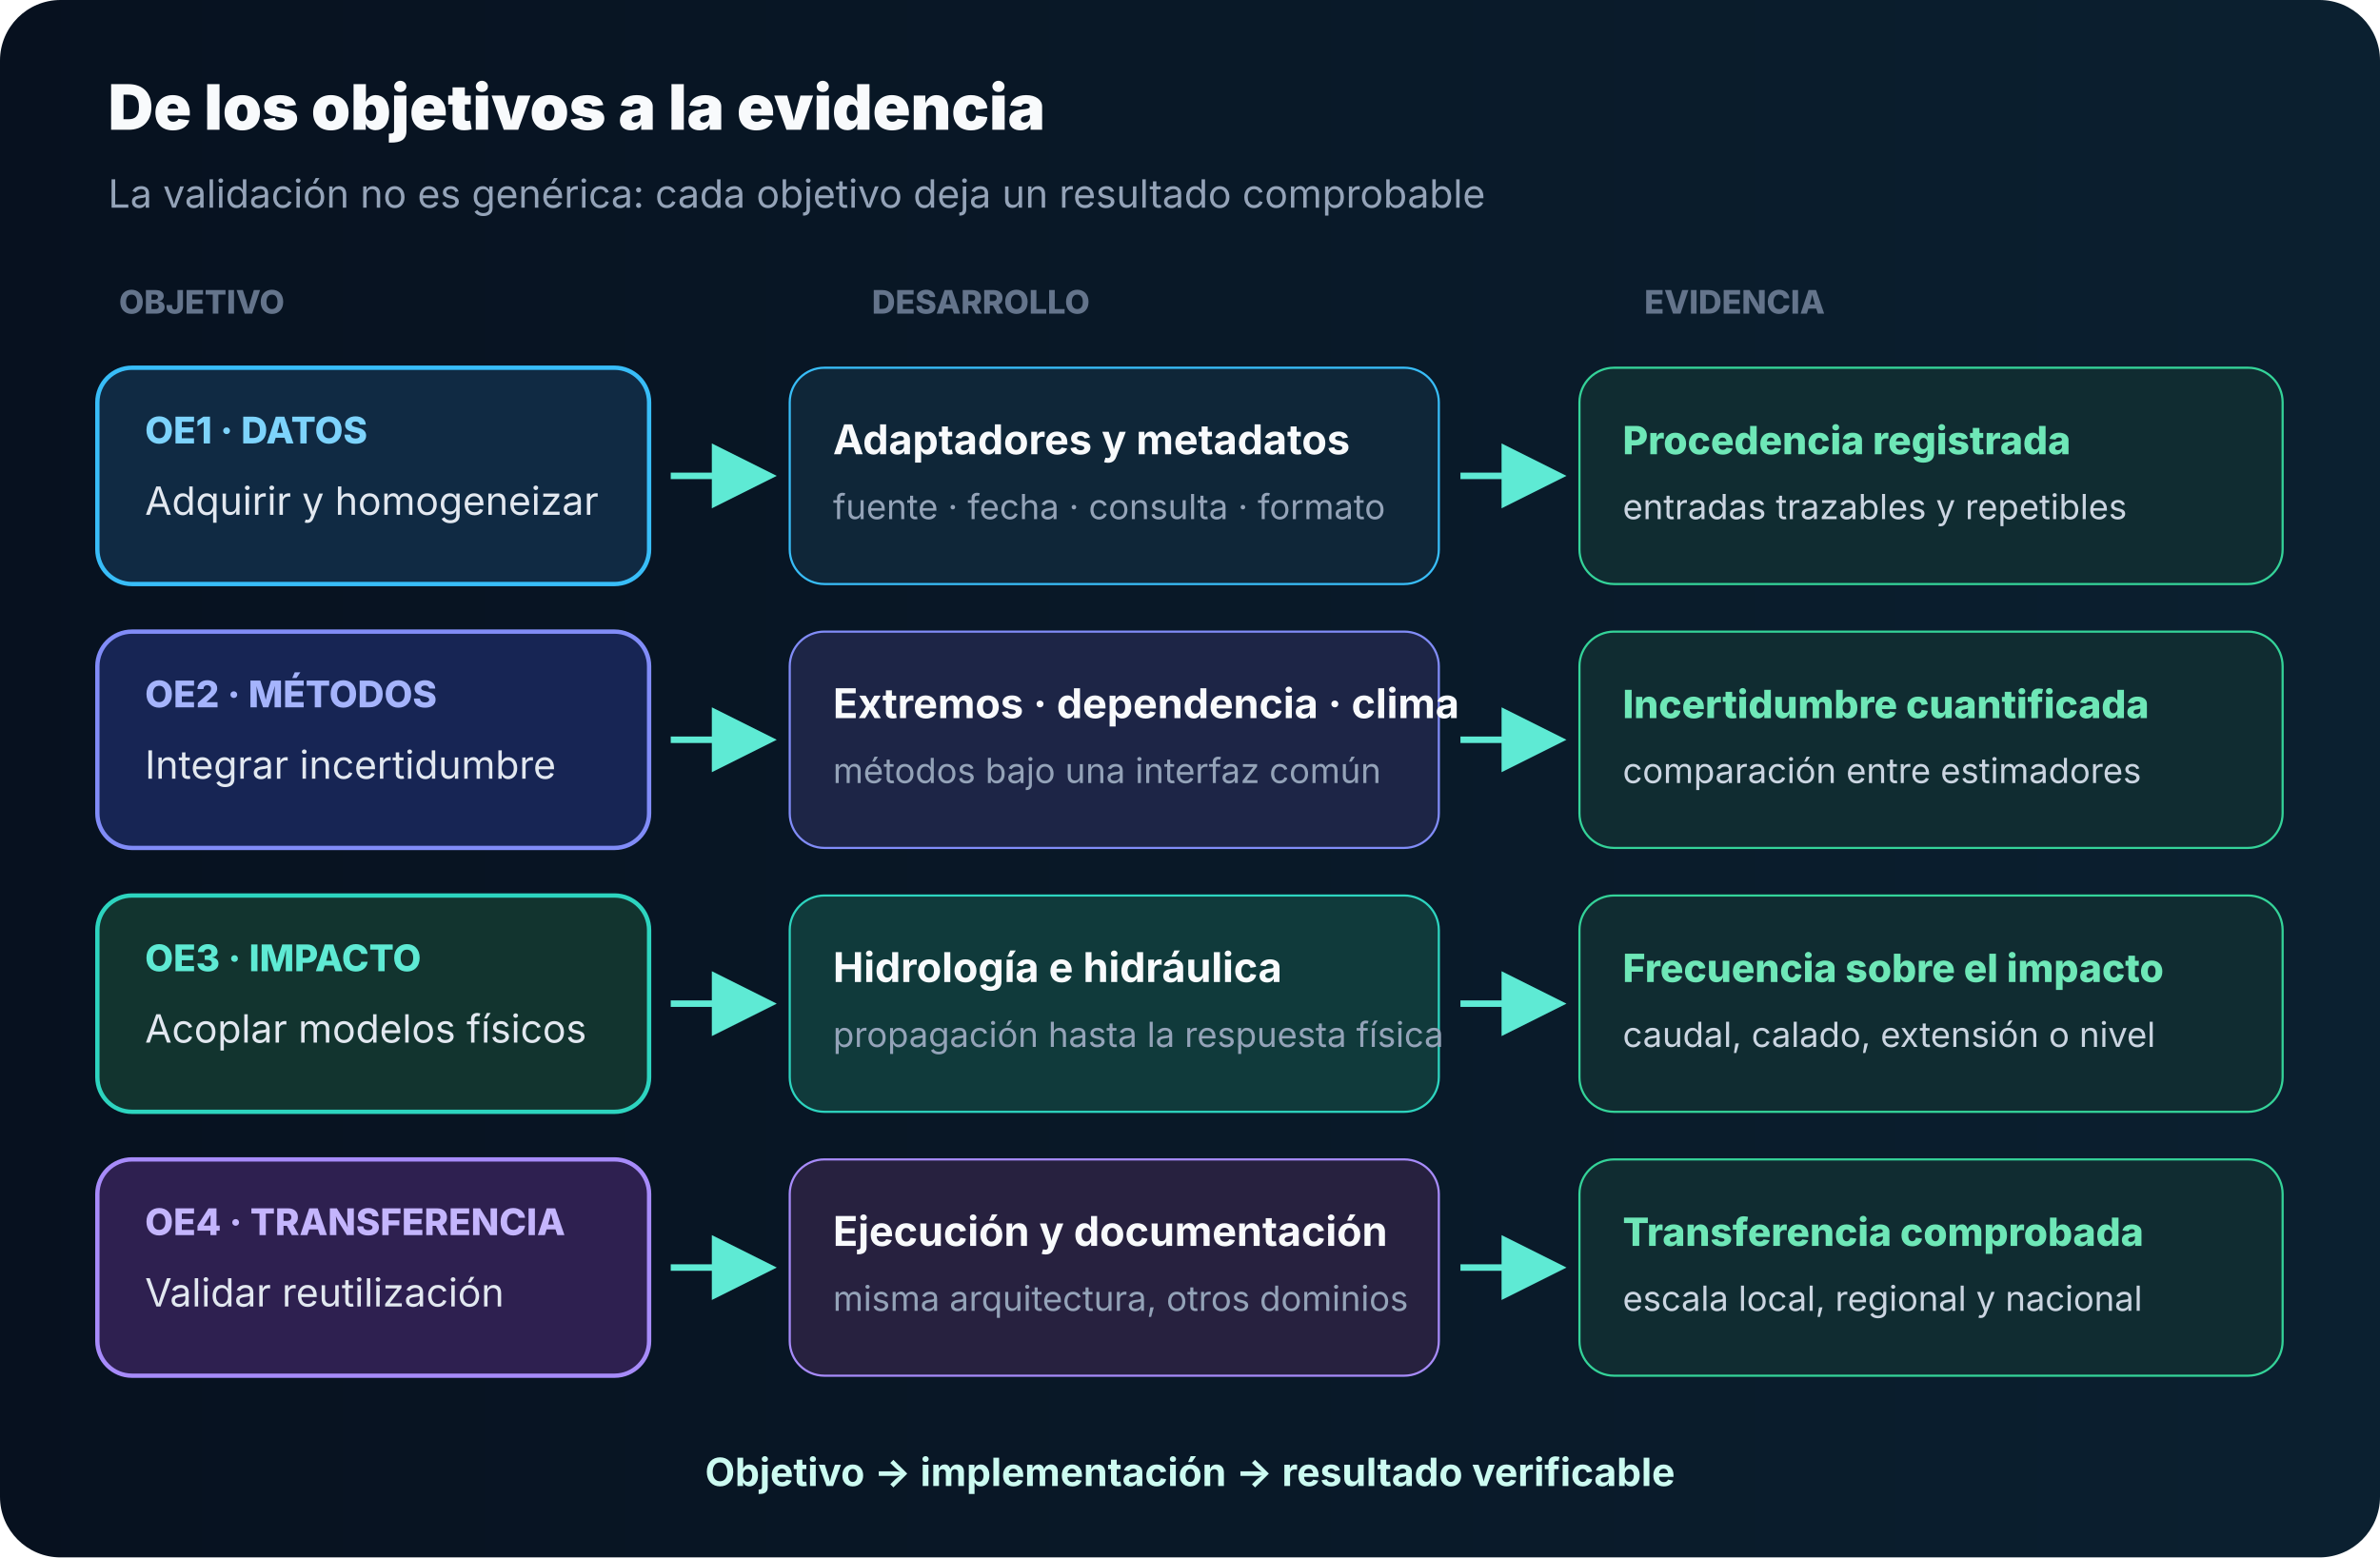
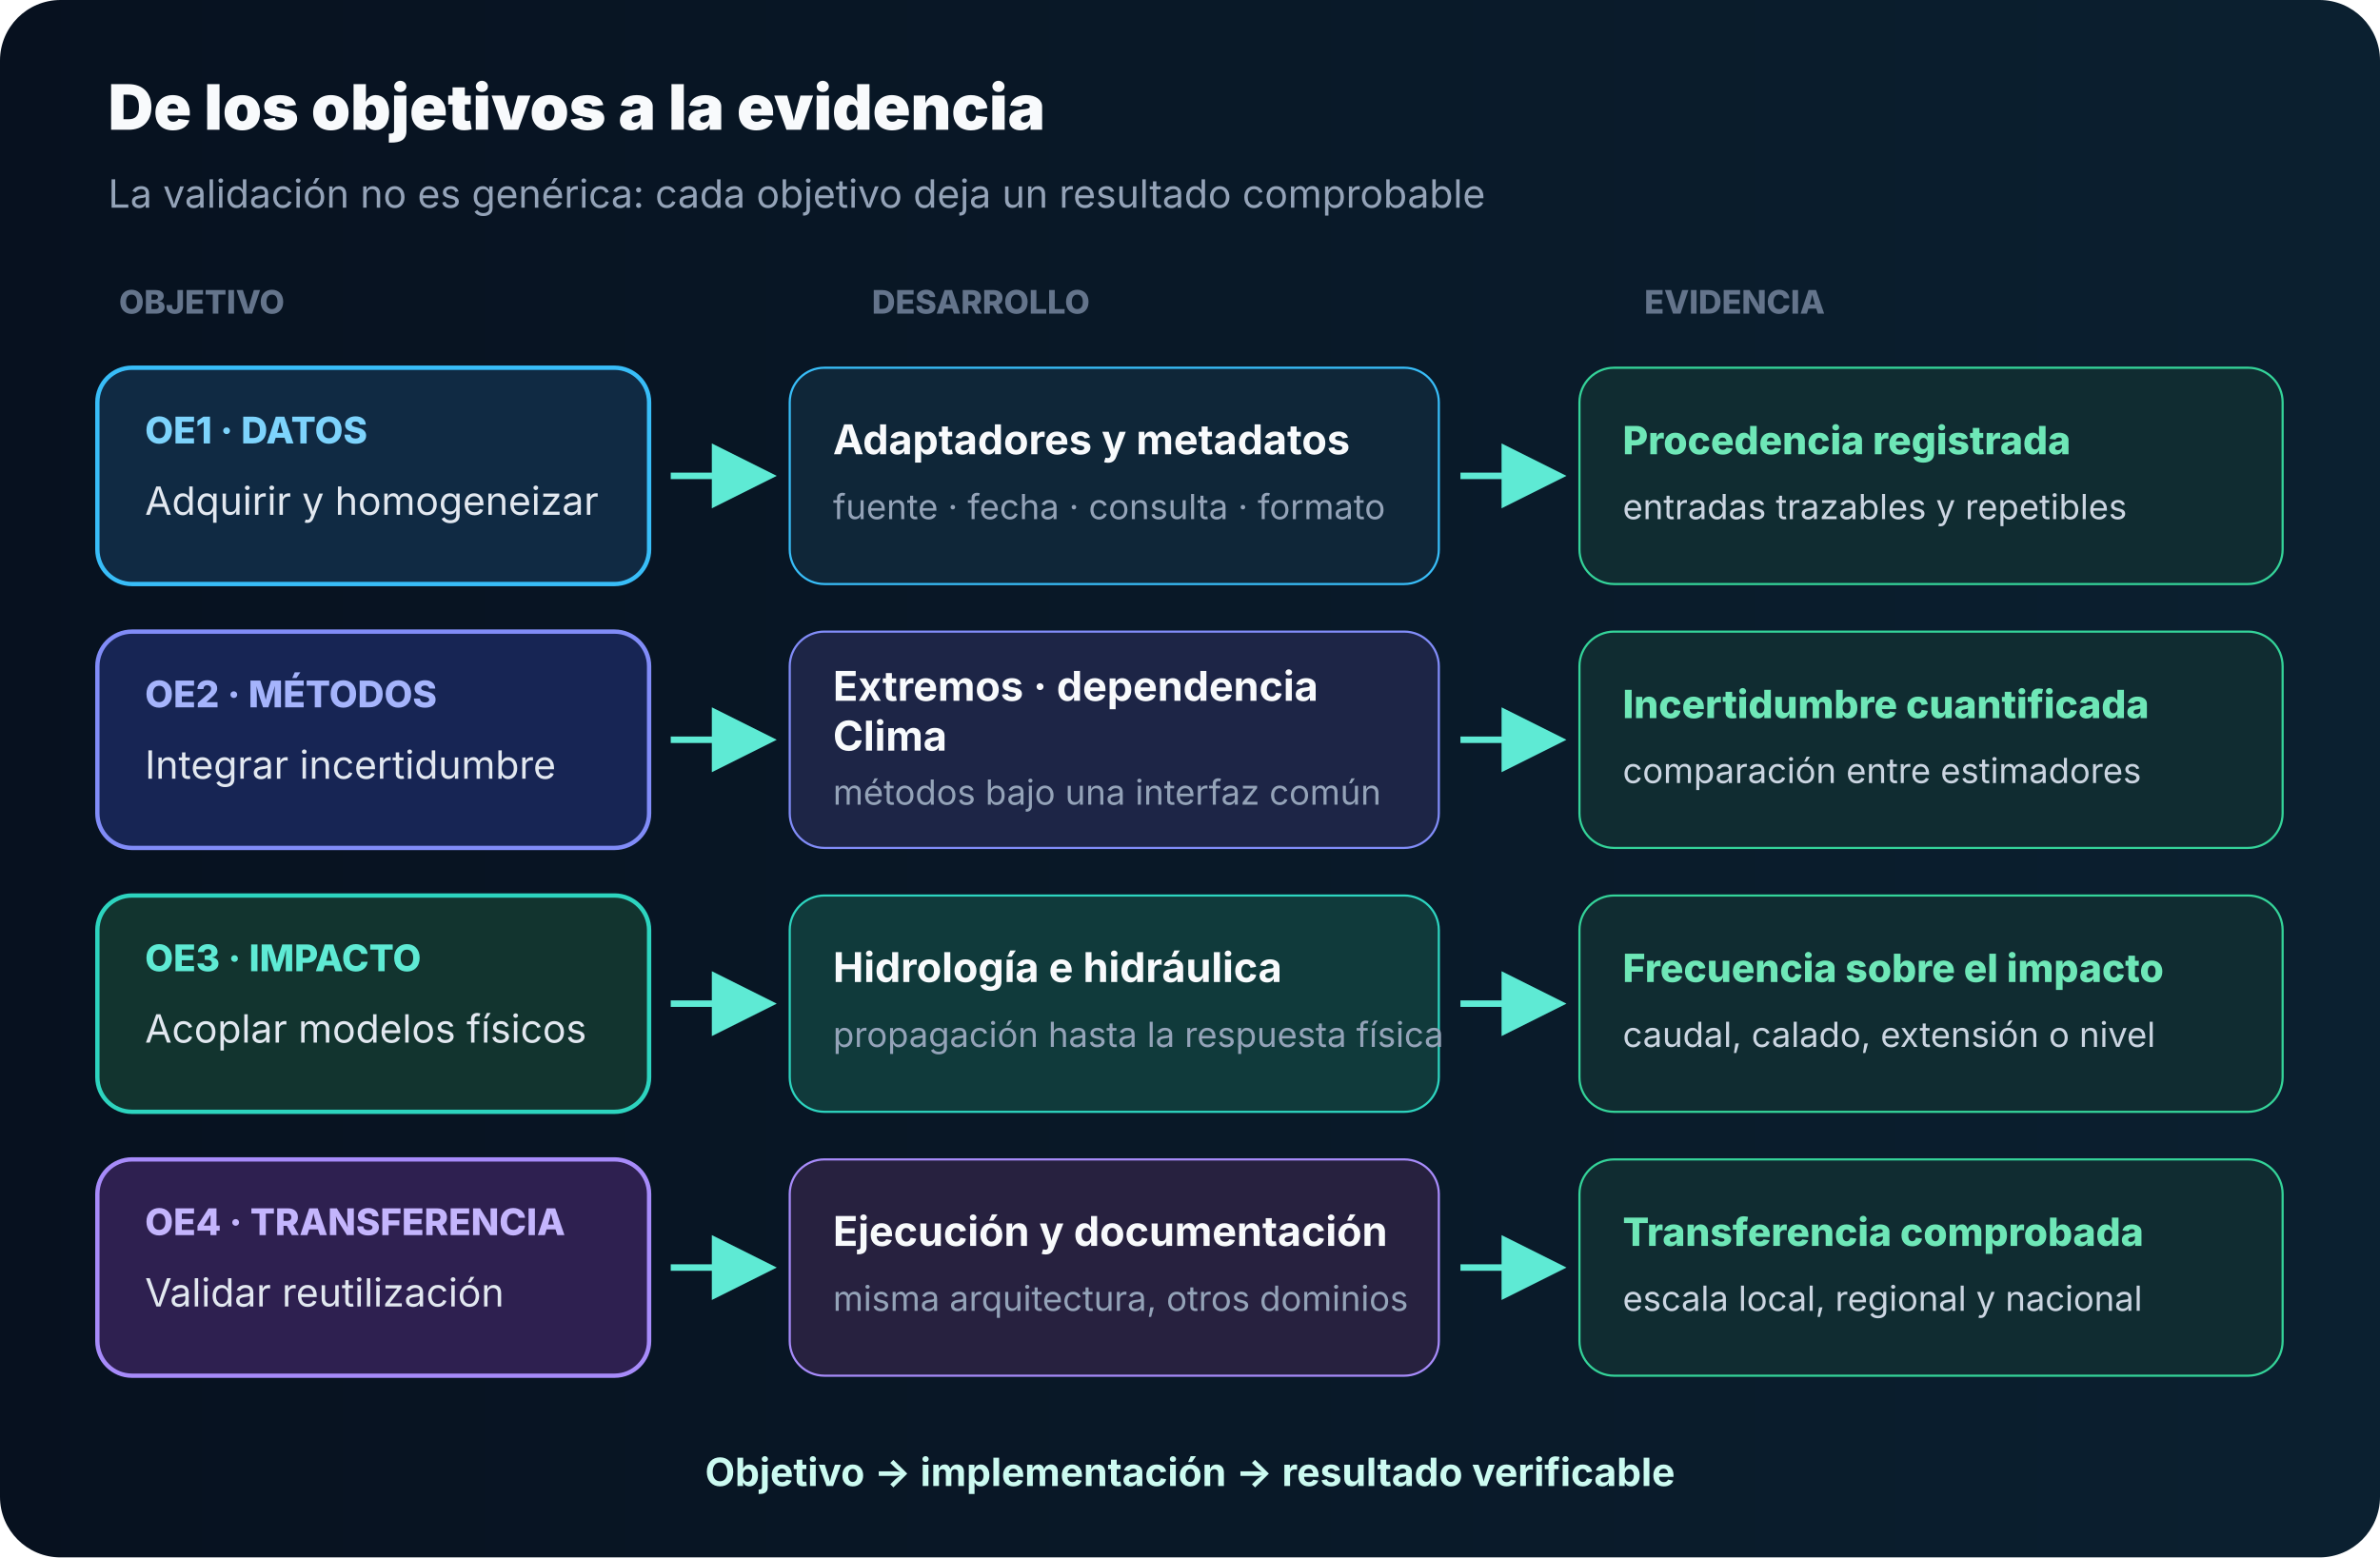
<svg xmlns="http://www.w3.org/2000/svg" viewBox="0 0 1100 720" role="img" aria-labelledby="t d">
  <defs>
    <marker id="a" markerWidth="10" markerHeight="10" refX="8" refY="5" orient="auto">
      <path d="M0 0L10 5 0 10z" fill="#5eead4" />
    </marker>
    <linearGradient id="bg">
      <stop stop-color="#07111f" />
      <stop offset="1" stop-color="#0b2030" />
    </linearGradient>
  </defs>
  <rect width="1100" height="720" rx="28" fill="url(#bg)" />
  <text x="50" y="60" font-family="Inter,Arial" font-size="29" font-weight="850" fill="#f8fafc">De los objetivos a la evidencia</text>
  <text x="50" y="96" font-family="Inter,Arial" font-size="18" fill="#94a3b8">La validación no es genérica: cada objetivo deja un resultado comprobable</text>
  <g font-family="Inter,Arial">
    <text x="55" y="145" fill="#64748b" font-size="15" font-weight="800">OBJETIVO</text>
    <text x="403" y="145" fill="#64748b" font-size="15" font-weight="800">DESARROLLO</text>
    <text x="760" y="145" fill="#64748b" font-size="15" font-weight="800">EVIDENCIA</text>
    <g transform="translate(45 170)">
      <rect width="255" height="100" rx="16" fill="#102a43" stroke="#38bdf8" stroke-width="2" />
      <text x="22" y="35" fill="#7dd3fc" font-size="17" font-weight="800">OE1 · DATOS</text>
      <text x="22" y="68" fill="#e2e8f0" font-size="18">Adquirir y homogeneizar</text>
    </g>
    <g transform="translate(365 170)">
      <rect width="300" height="100" rx="16" fill="#0f2638" stroke="#38bdf8" />
      <text x="20" y="40" fill="#f8fafc" font-size="19" font-weight="750">Adaptadores y metadatos</text>
      <text x="20" y="70" fill="#94a3b8" font-size="16">fuente · fecha · consulta · formato</text>
    </g>
    <g transform="translate(730 170)">
      <rect width="325" height="100" rx="16" fill="#102c31" stroke="#34d399" />
      <text x="20" y="40" fill="#6ee7b7" font-size="18" font-weight="800">Procedencia registrada</text>
      <text x="20" y="70" fill="#cbd5e1" font-size="16">entradas trazables y repetibles</text>
    </g>
    <g transform="translate(45 292)">
      <rect width="255" height="100" rx="16" fill="#172554" stroke="#818cf8" stroke-width="2" />
      <text x="22" y="35" fill="#a5b4fc" font-size="17" font-weight="800">OE2 · MÉTODOS</text>
      <text x="22" y="68" fill="#e2e8f0" font-size="18">Integrar incertidumbre</text>
    </g>
    <g transform="translate(365 292)">
      <rect width="300" height="100" rx="16" fill="#1d2546" stroke="#818cf8" />
-       <text x="20" y="40" fill="#f8fafc" font-size="19" font-weight="750">Extremos · dependencia · clima</text>
-       <text x="20" y="70" fill="#94a3b8" font-size="16">métodos bajo una interfaz común</text>
+       <text x="20" y="32" fill="#f8fafc" font-size="19" font-weight="750">
+         <tspan x="20">Extremos · dependencia</tspan>
+         <tspan x="20" dy="23">Clima</tspan>
+       </text>
+       <text x="20" y="80" fill="#94a3b8" font-size="16">métodos bajo una interfaz común</text>
    </g>
    <g transform="translate(730 292)">
      <rect width="325" height="100" rx="16" fill="#102c31" stroke="#34d399" />
      <text x="20" y="40" fill="#6ee7b7" font-size="18" font-weight="800">Incertidumbre cuantificada</text>
      <text x="20" y="70" fill="#cbd5e1" font-size="16">comparación entre estimadores</text>
    </g>
    <g transform="translate(45 414)">
      <rect width="255" height="100" rx="16" fill="#12342f" stroke="#2dd4bf" stroke-width="2" />
      <text x="22" y="35" fill="#5eead4" font-size="17" font-weight="800">OE3 · IMPACTO</text>
      <text x="22" y="68" fill="#e2e8f0" font-size="18">Acoplar modelos físicos</text>
    </g>
    <g transform="translate(365 414)">
      <rect width="300" height="100" rx="16" fill="#103a3b" stroke="#2dd4bf" />
      <text x="20" y="40" fill="#f8fafc" font-size="19" font-weight="750">Hidrología e hidráulica</text>
      <text x="20" y="70" fill="#94a3b8" font-size="16">propagación hasta la respuesta física</text>
    </g>
    <g transform="translate(730 414)">
      <rect width="325" height="100" rx="16" fill="#102c31" stroke="#34d399" />
      <text x="20" y="40" fill="#6ee7b7" font-size="18" font-weight="800">Frecuencia sobre el impacto</text>
      <text x="20" y="70" fill="#cbd5e1" font-size="16">caudal, calado, extensión o nivel</text>
    </g>
    <g transform="translate(45 536)">
      <rect width="255" height="100" rx="16" fill="#2e2050" stroke="#a78bfa" stroke-width="2" />
      <text x="22" y="35" fill="#c4b5fd" font-size="17" font-weight="800">OE4 · TRANSFERENCIA</text>
      <text x="22" y="68" fill="#e2e8f0" font-size="18">Validar reutilización</text>
    </g>
    <g transform="translate(365 536)">
      <rect width="300" height="100" rx="16" fill="#27213f" stroke="#a78bfa" />
      <text x="20" y="40" fill="#f8fafc" font-size="19" font-weight="750">Ejecución y documentación</text>
      <text x="20" y="70" fill="#94a3b8" font-size="16">misma arquitectura, otros dominios</text>
    </g>
    <g transform="translate(730 536)">
      <rect width="325" height="100" rx="16" fill="#102c31" stroke="#34d399" />
      <text x="20" y="40" fill="#6ee7b7" font-size="18" font-weight="800">Transferencia comprobada</text>
      <text x="20" y="70" fill="#cbd5e1" font-size="16">escala local, regional y nacional</text>
    </g>
  </g>
  <g stroke="#5eead4" stroke-width="3" marker-end="url(#a)" fill="none">
    <path d="M310 220h43" />
    <path d="M675 220h43" />
    <path d="M310 342h43" />
    <path d="M675 342h43" />
    <path d="M310 464h43" />
    <path d="M675 464h43" />
    <path d="M310 586h43" />
    <path d="M675 586h43" />
  </g>
  <text x="550" y="687" text-anchor="middle" font-family="Inter,Arial" font-size="18" font-weight="750" fill="#ccfbf1">Objetivo → implementación → resultado verificable</text>
</svg>
